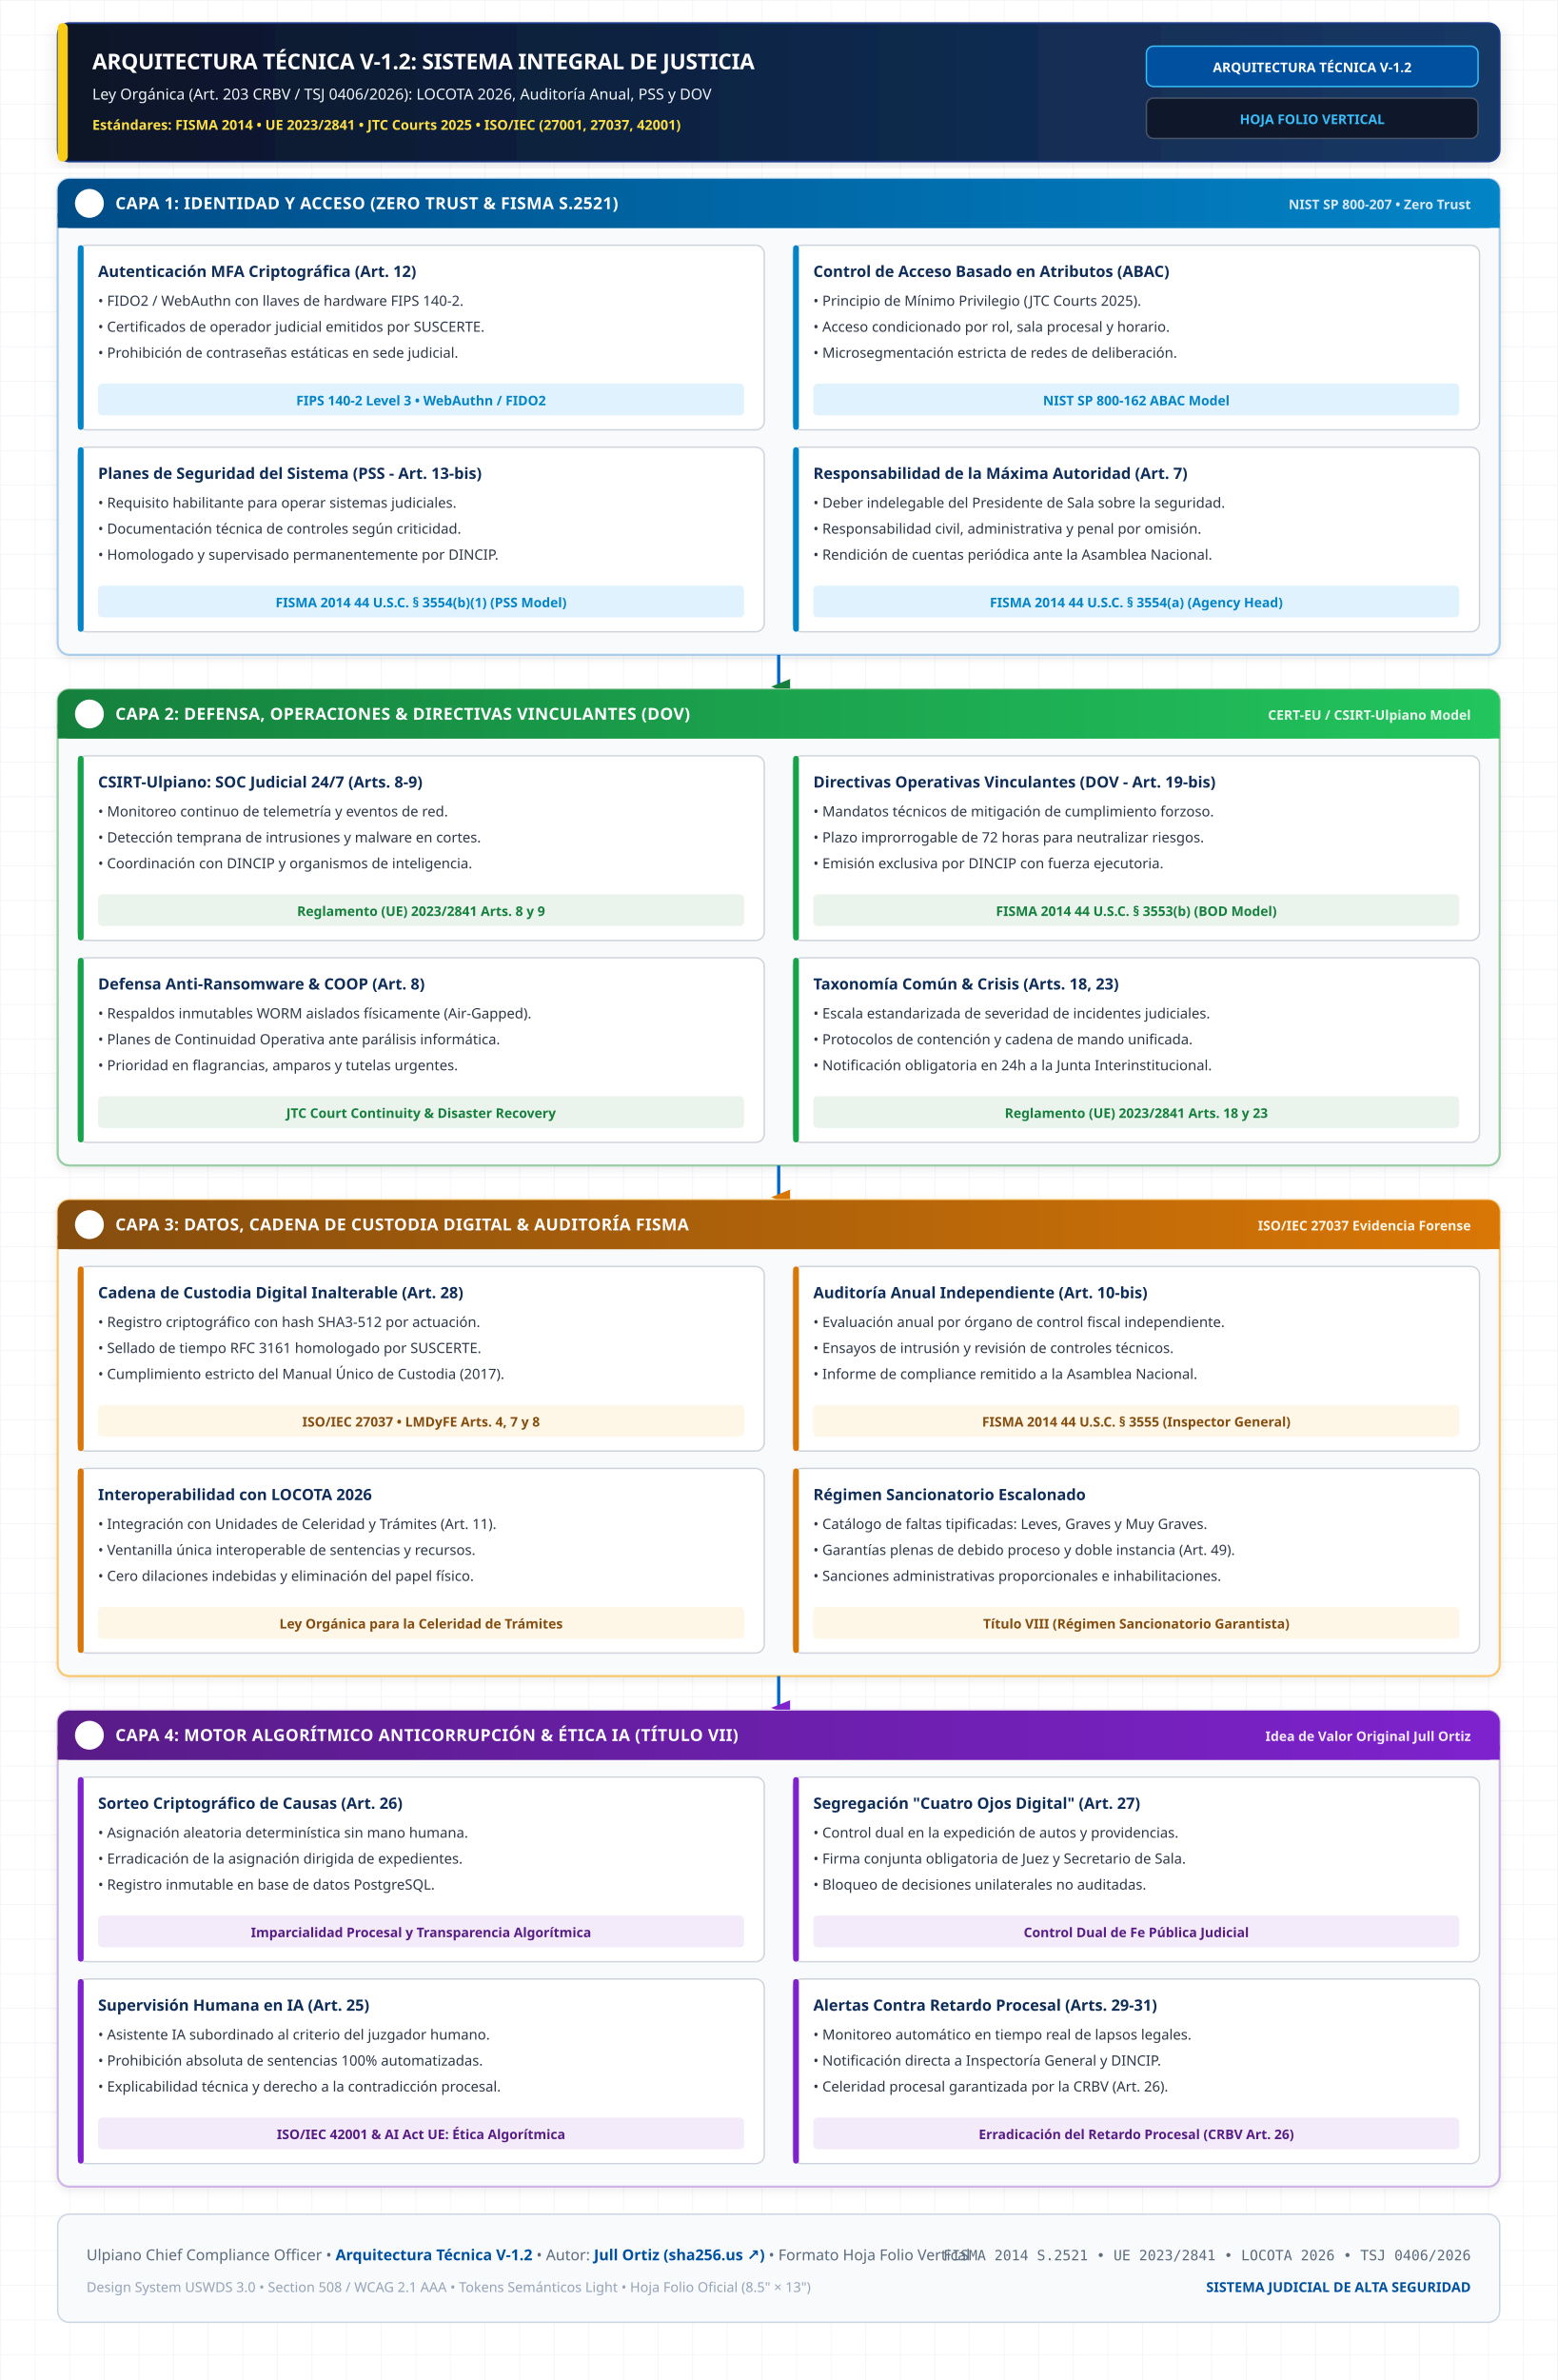
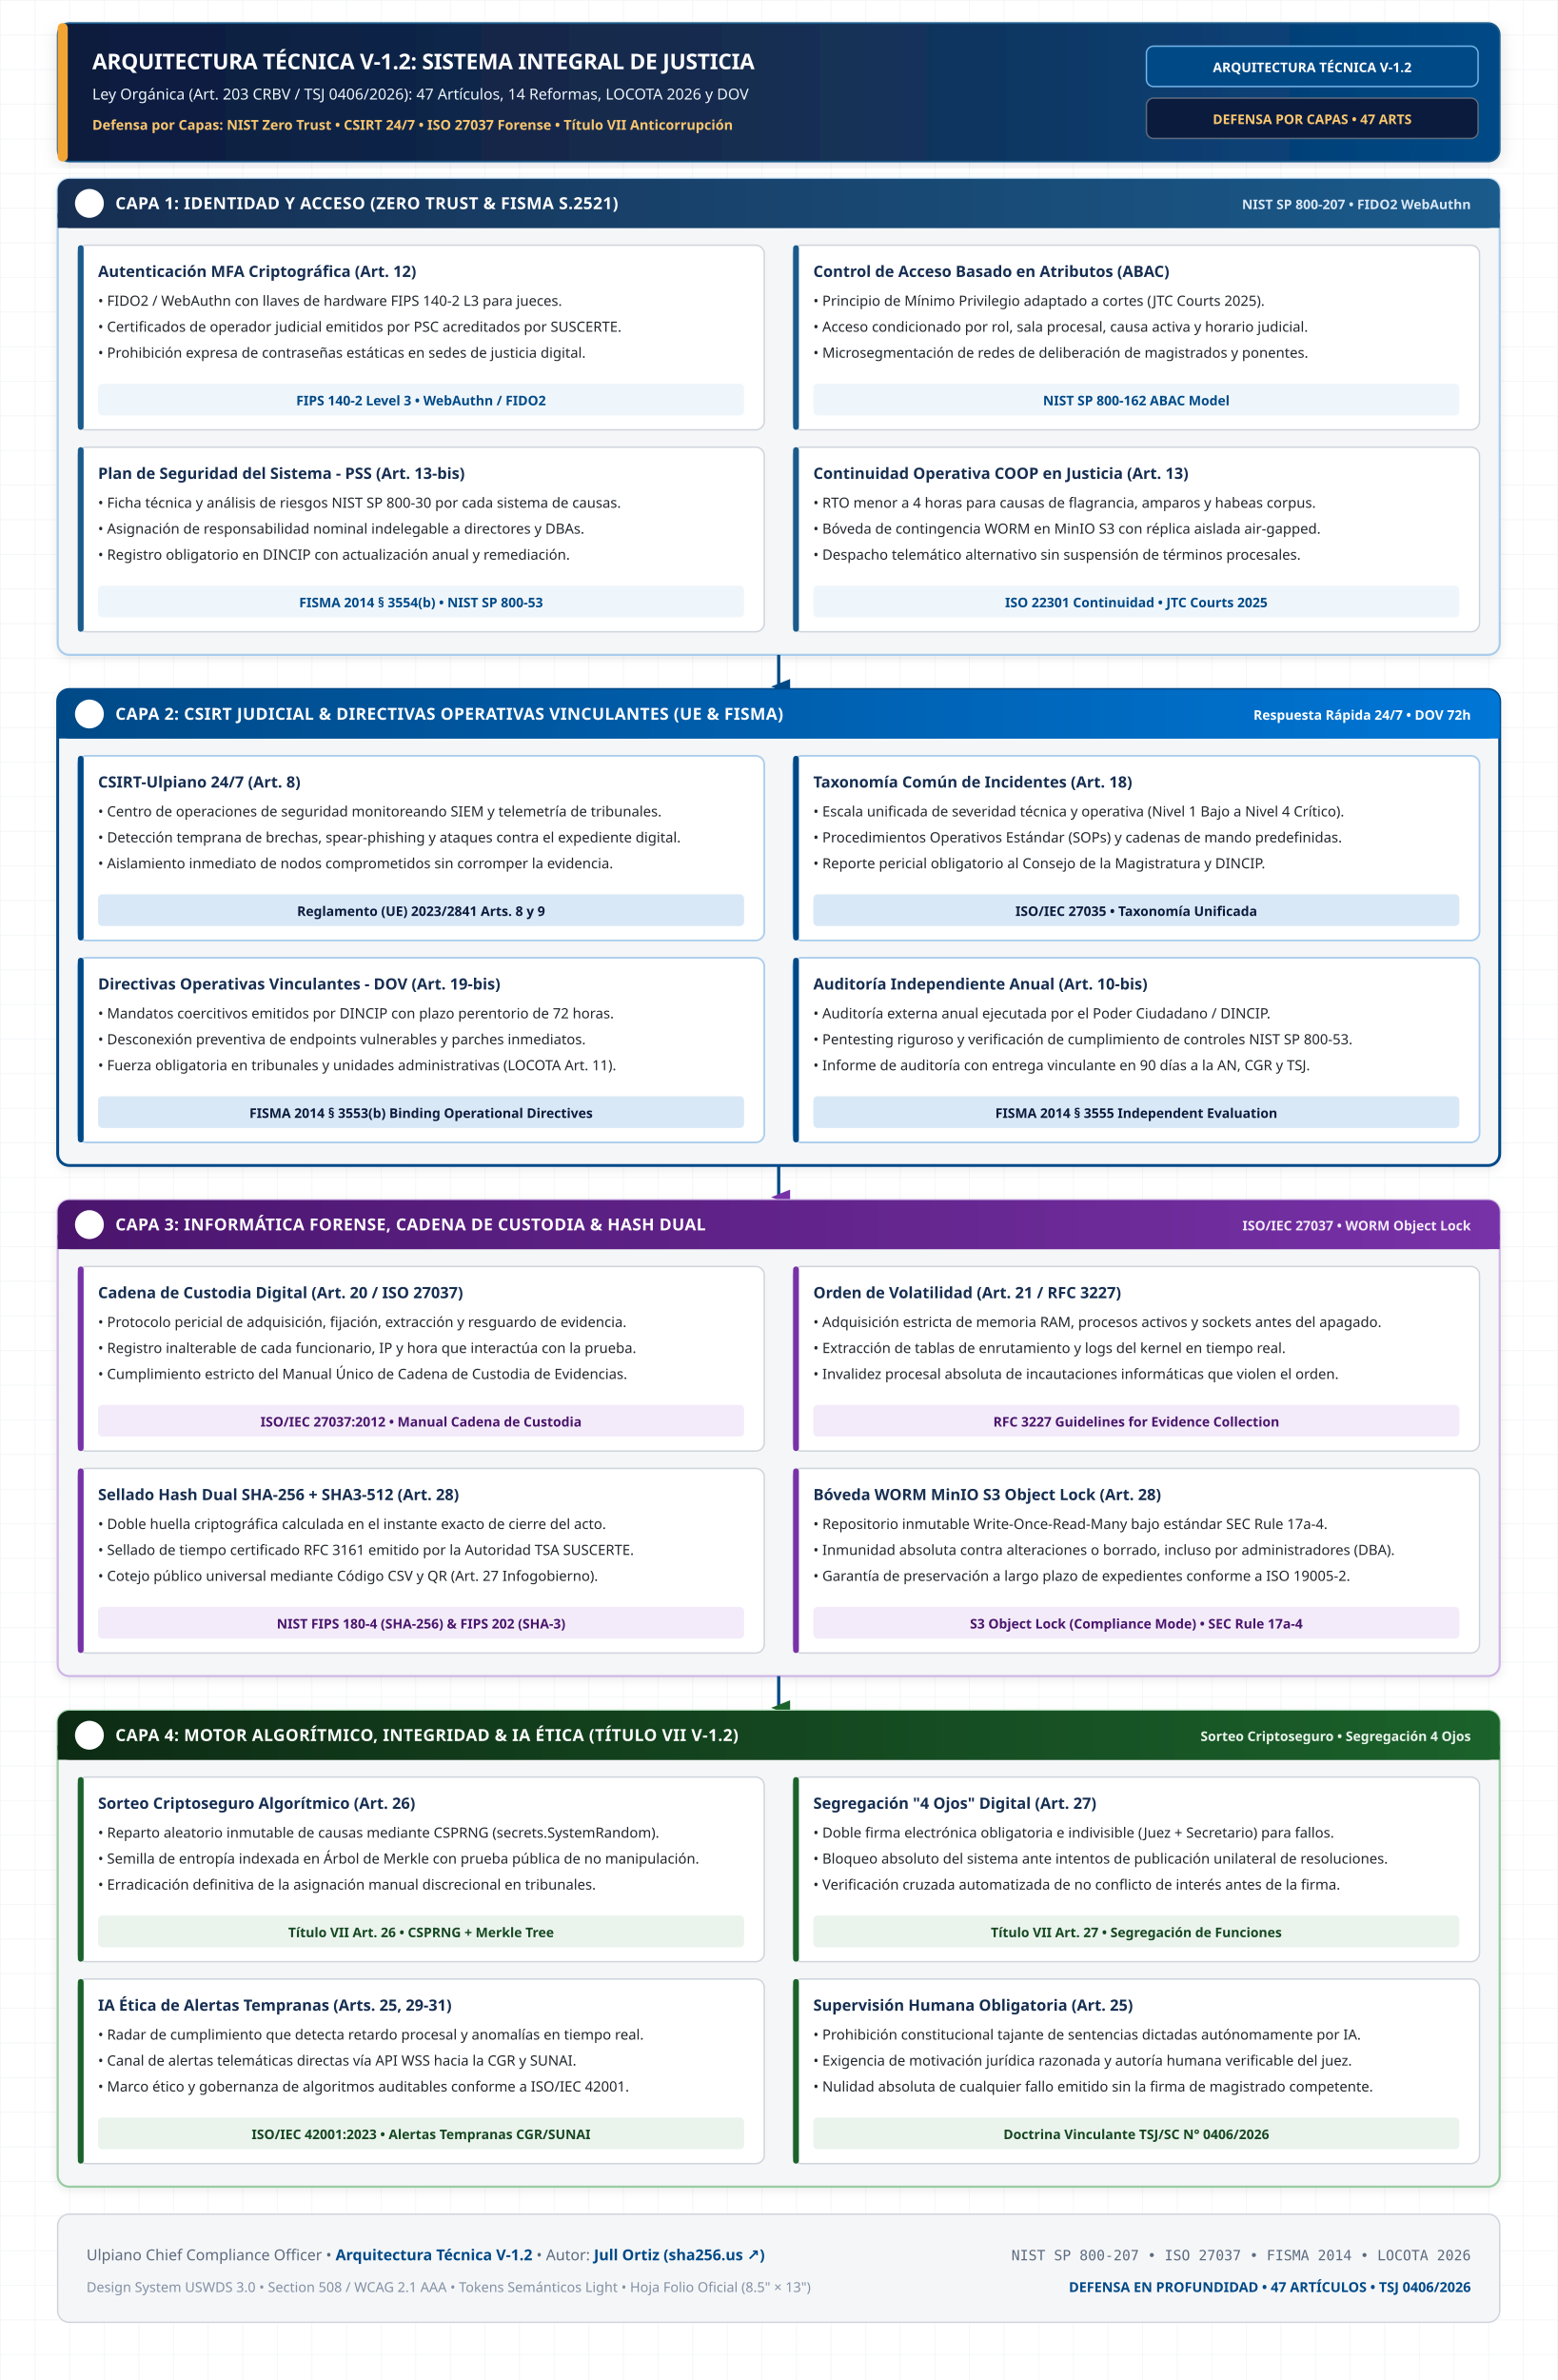
<svg xmlns="http://www.w3.org/2000/svg" viewBox="0 0 1080 1650" width="100%" height="100%" style="max-width: 100%; height: auto; display: block; margin: 0 auto;">
  <defs>
    <style>
      .font-sans { font-family: 'Public Sans', -apple-system, BlinkMacSystemFont, 'Segoe UI', Roboto, Arial, sans-serif; }
      .font-mono { font-family: 'Roboto Mono', 'SFMono-Regular', Consolas, Monaco, monospace; }

      .text-title { font-family: 'Public Sans', sans-serif; font-weight: 800; font-size: 15px; fill: #ffffff; letter-spacing: -0.01em; }
-       .text-subtitle { font-family: 'Public Sans', sans-serif; font-weight: 500; font-size: 10.5px; fill: #f1f5f9; }
-       .text-subcite { font-family: 'Public Sans', sans-serif; font-weight: 600; font-size: 9.5px; fill: #fde047; }
+       .text-subtitle { font-family: 'Public Sans', sans-serif; font-weight: 500; font-size: 10.5px; fill: #eff6fb; }
+       .text-subcite { font-family: 'Public Sans', sans-serif; font-weight: 600; font-size: 9.5px; fill: #fac76f; }
      .text-header-box { font-family: 'Public Sans', sans-serif; font-weight: 700; font-size: 11.5px; fill: #ffffff; letter-spacing: 0.02em; }
      .text-tag { font-family: 'Public Sans', sans-serif; font-weight: 700; font-size: 9.2px; }
-       
-       .text-item-title { font-family: 'Public Sans', sans-serif; font-weight: 700; font-size: 10.8px; fill: #0f2d59; }
-       .text-item-desc { font-family: 'Public Sans', sans-serif; font-weight: 400; font-size: 9.8px; fill: #2d3748; line-height: 1.35; }
-       .text-item-sub { font-family: 'Public Sans', sans-serif; font-weight: 400; font-size: 9.2px; fill: #5c6b7e; }
+ 
+       .text-item-title { font-family: 'Public Sans', sans-serif; font-weight: 700; font-size: 10.8px; fill: #162e51; }
+       .text-item-desc { font-family: 'Public Sans', sans-serif; font-weight: 400; font-size: 9.8px; fill: #21272d; line-height: 1.35; }

      .text-flow-num { font-family: 'Public Sans', sans-serif; font-weight: 800; font-size: 10.5px; fill: #ffffff; }

-       .flow-arrow-down { stroke: #0066cc; stroke-width: 2.2; fill: none; }
-       .flow-arrow-green { stroke: #15803d; stroke-width: 2.2; fill: none; }
-       .flow-arrow-gold { stroke: #d97706; stroke-width: 2.2; fill: none; }
-       .flow-arrow-purple { stroke: #7e22ce; stroke-width: 2.2; fill: none; }
+       .flow-arrow-down { stroke: #004987; stroke-width: 2.2; fill: none; }
+       .flow-arrow-green { stroke: #1b622b; stroke-width: 2.2; fill: none; }
+       .flow-arrow-gold { stroke: #c05600; stroke-width: 2.2; fill: none; }
    </style>
-     <filter id="shadow-1" x="-4%" y="-4%" width="108%" height="108%">
-       <feDropShadow dx="0" dy="2" stdDeviation="3" flood-color="#000000" flood-opacity="0.08" />
+     <filter id="tech-shadow-1" x="-4%" y="-4%" width="108%" height="108%">
+       <feDropShadow dx="0" dy="2" stdDeviation="3" flood-color="#13171b" flood-opacity="0.08" />
    </filter>
-     <filter id="shadow-2" x="-5%" y="-5%" width="110%" height="110%">
-       <feDropShadow dx="0" dy="3" stdDeviation="6" flood-color="#000000" flood-opacity="0.12" />
+     <filter id="tech-shadow-2" x="-5%" y="-5%" width="110%" height="110%">
+       <feDropShadow dx="0" dy="3" stdDeviation="6" flood-color="#0b1b3d" flood-opacity="0.12" />
    </filter>
-     <linearGradient id="headerGrad" x1="0%" y1="0%" x2="100%" y2="0%">
-       <stop offset="0%" stop-color="#071426" />
-       <stop offset="50%" stop-color="#0f2647" />
-       <stop offset="100%" stop-color="#163866" />
-     </linearGradient>
-     <linearGradient id="capa1Grad" x1="0%" y1="0%" x2="100%" y2="0%">
-       <stop offset="0%" stop-color="#004c87" />
-       <stop offset="100%" stop-color="#0284c7" />
-     </linearGradient>
-     <linearGradient id="capa2Grad" x1="0%" y1="0%" x2="100%" y2="0%">
-       <stop offset="0%" stop-color="#15803d" />
-       <stop offset="100%" stop-color="#22c55e" />
-     </linearGradient>
-     <linearGradient id="capa3Grad" x1="0%" y1="0%" x2="100%" y2="0%">
-       <stop offset="0%" stop-color="#854d0e" />
-       <stop offset="100%" stop-color="#d97706" />
-     </linearGradient>
-     <linearGradient id="capa4Grad" x1="0%" y1="0%" x2="100%" y2="0%">
-       <stop offset="0%" stop-color="#581c87" />
-       <stop offset="100%" stop-color="#7e22ce" />
-     </linearGradient>
-     <marker id="arrow-down-blue" viewBox="0 0 10 10" refX="5" refY="6" markerWidth="6" markerHeight="6" orient="auto">
-       <path d="M 1 0 L 5 10 L 9 0 z" fill="#0066cc" />
+     <linearGradient id="techHeaderGrad" x1="0%" y1="0%" x2="100%" y2="0%">
+       <stop offset="0%" stop-color="#0b1b3d" />
+       <stop offset="50%" stop-color="#162e51" />
+       <stop offset="100%" stop-color="#004987" />
+     </linearGradient>
+     <linearGradient id="techCapa1Grad" x1="0%" y1="0%" x2="100%" y2="0%">
+       <stop offset="0%" stop-color="#162e51" />
+       <stop offset="100%" stop-color="#1a5b8c" />
+     </linearGradient>
+     <linearGradient id="techCapa2Grad" x1="0%" y1="0%" x2="100%" y2="0%">
+       <stop offset="0%" stop-color="#004987" />
+       <stop offset="100%" stop-color="#0076d6" />
+     </linearGradient>
+     <linearGradient id="techCapa3Grad" x1="0%" y1="0%" x2="100%" y2="0%">
+       <stop offset="0%" stop-color="#4a156d" />
+       <stop offset="100%" stop-color="#7832a8" />
+     </linearGradient>
+     <linearGradient id="techCapa4Grad" x1="0%" y1="0%" x2="100%" y2="0%">
+       <stop offset="0%" stop-color="#0d2b14" />
+       <stop offset="100%" stop-color="#1b622b" />
+     </linearGradient>
+     <marker id="tech-arrow-down-blue" viewBox="0 0 10 10" refX="5" refY="6" markerWidth="6" markerHeight="6" orient="auto">
+       <path d="M 1 0 L 5 10 L 9 0 z" fill="#004987" />
    </marker>
-     <marker id="arrow-down-green" viewBox="0 0 10 10" refX="5" refY="6" markerWidth="6" markerHeight="6" orient="auto">
-       <path d="M 1 0 L 5 10 L 9 0 z" fill="#15803d" />
+     <marker id="tech-arrow-down-violet" viewBox="0 0 10 10" refX="5" refY="6" markerWidth="6" markerHeight="6" orient="auto">
+       <path d="M 1 0 L 5 10 L 9 0 z" fill="#7832a8" />
    </marker>
-     <marker id="arrow-down-gold" viewBox="0 0 10 10" refX="5" refY="6" markerWidth="6" markerHeight="6" orient="auto">
-       <path d="M 1 0 L 5 10 L 9 0 z" fill="#d97706" />
+     <marker id="tech-arrow-down-green" viewBox="0 0 10 10" refX="5" refY="6" markerWidth="6" markerHeight="6" orient="auto">
+       <path d="M 1 0 L 5 10 L 9 0 z" fill="#1b622b" />
    </marker>
-     <marker id="arrow-down-purple" viewBox="0 0 10 10" refX="5" refY="6" markerWidth="6" markerHeight="6" orient="auto">
-       <path d="M 1 0 L 5 10 L 9 0 z" fill="#7e22ce" />
-     </marker>
-     <pattern id="uswds-grid" width="24" height="24" patternUnits="userSpaceOnUse">
-       <path d="M 24 0 L 0 0 0 24" fill="none" stroke="#e2e8f0" stroke-width="0.75" />
+     <pattern id="tech-grid" width="24" height="24" patternUnits="userSpaceOnUse">
+       <path d="M 24 0 L 0 0 0 24" fill="none" stroke="#e7e9ed" stroke-width="0.75" />
    </pattern>
  </defs>
  <rect width="1080" height="1650" fill="#ffffff" />
-   <rect width="1080" height="1650" fill="url(#uswds-grid)" opacity="0.65" />
+   <rect width="1080" height="1650" fill="url(#tech-grid)" opacity="0.65" />
  <g transform="translate(40, 16)">
-     <rect x="0" y="0" width="1000" height="96" rx="8" fill="url(#headerGrad)" stroke="#1e3a8a" stroke-width="1.2" filter="url(#shadow-2)" />
-     <rect x="0" y="0" width="7" height="96" rx="3.5" fill="#facc15" />
+     <rect x="0" y="0" width="1000" height="96" rx="8" fill="url(#techHeaderGrad)" stroke="#1a5b8c" stroke-width="1.2" filter="url(#tech-shadow-2)" />
+     <rect x="0" y="0" width="7" height="96" rx="3.5" fill="#f3a534" />
    <g transform="translate(24, 0)">
      <text x="0" y="32" class="text-title">ARQUITECTURA TÉCNICA V-1.2: SISTEMA INTEGRAL DE JUSTICIA</text>
      <text x="0" y="53" class="text-subtitle">
-         Ley Orgánica (Art. 203 CRBV / TSJ 0406/2026): LOCOTA 2026, Auditoría Anual, PSS y DOV
+         Ley Orgánica (Art. 203 CRBV / TSJ 0406/2026): 47 Artículos, 14 Reformas, LOCOTA 2026 y DOV
      </text>
      <text x="0" y="74" class="text-subcite">
-         Estándares: FISMA 2014 • UE 2023/2841 • JTC Courts 2025 • ISO/IEC (27001, 27037, 42001)
+         Defensa por Capas: NIST Zero Trust • CSIRT 24/7 • ISO 27037 Forense • Título VII Anticorrupción
      </text>
    </g>
    <g transform="translate(755, 16)">
-       <rect x="0" y="0" width="230" height="28" rx="5" fill="#0050a0" stroke="#38bdf8" stroke-width="1" />
+       <rect x="0" y="0" width="230" height="28" rx="5" fill="#004987" stroke="#73b3e7" stroke-width="1" />
      <text x="115" y="18" class="text-tag" fill="#ffffff" text-anchor="middle">ARQUITECTURA TÉCNICA V-1.2</text>
-       <rect x="0" y="36" width="230" height="28" rx="5" fill="#0f172a" stroke="#475569" stroke-width="1" />
-       <text x="115" y="54" class="text-tag" fill="#38bdf8" text-anchor="middle">HOJA FOLIO VERTICAL</text>
+       <rect x="0" y="36" width="230" height="28" rx="5" fill="#0b1b3d" stroke="#5c6b7e" stroke-width="1" />
+       <text x="115" y="54" class="text-tag" fill="#fac76f" text-anchor="middle">DEFENSA POR CAPAS • 47 ARTS</text>
    </g>
  </g>
  <g transform="translate(40, 124)">
-     <rect x="0" y="0" width="1000" height="330" rx="8" fill="#f8fafc" stroke="#aacdec" stroke-width="1.5" filter="url(#shadow-1)" />
-     <rect x="0" y="0" width="1000" height="34" rx="8" fill="url(#capa1Grad)" />
-     <rect y="24" width="1000" height="10" fill="url(#capa1Grad)" />
+     <rect x="0" y="0" width="1000" height="330" rx="8" fill="#f5f6f8" stroke="#aacdec" stroke-width="1.5" filter="url(#tech-shadow-1)" />
+     <rect x="0" y="0" width="1000" height="34" rx="8" fill="url(#techCapa1Grad)" />
+     <rect y="24" width="1000" height="10" fill="url(#techCapa1Grad)" />
    <circle cx="22" cy="17" r="10" fill="#ffffff" />
-     <text x="22" y="21" class="text-flow-num" fill="#004c87" text-anchor="middle">1</text>
+     <text x="22" y="21" class="text-flow-num" fill="#162e51" text-anchor="middle">1</text>
    <text x="40" y="21" class="text-header-box">CAPA 1: IDENTIDAD Y ACCESO (ZERO TRUST &amp; FISMA S.2521)</text>
-     <text x="980" y="21" class="text-tag" fill="#d9e8f6" text-anchor="end">NIST SP 800-207 • Zero Trust</text>
+     <text x="980" y="21" class="text-tag" fill="#d9e8f6" text-anchor="end">NIST SP 800-207 • FIDO2 WebAuthn</text>
    <g transform="translate(14, 46)">
      <g transform="translate(0, 0)">
        <rect x="0" y="0" width="476" height="128" rx="6" fill="#ffffff" stroke="#cfd4dc" stroke-width="1" />
-         <rect x="0" y="0" width="4" height="128" rx="2" fill="#0284c7" />
-         <text x="14" y="22" class="text-item-title">Autenticación MFA Criptográfica (Art. 12)</text>
-         <text x="14" y="42" class="text-item-desc">• FIDO2 / WebAuthn con llaves de hardware FIPS 140-2.</text>
-         <text x="14" y="60" class="text-item-desc">• Certificados de operador judicial emitidos por SUSCERTE.</text>
-         <text x="14" y="78" class="text-item-desc">• Prohibición de contraseñas estáticas en sede judicial.</text>
-         <rect x="14" y="96" width="448" height="22" rx="3" fill="#e0f2fe" />
-         <text x="238" y="111" class="text-tag" fill="#0284c7" text-anchor="middle">FIPS 140-2 Level 3 • WebAuthn / FIDO2</text>
+         <rect x="0" y="0" width="4" height="128" rx="2" fill="#1a5b8c" />
+         <text x="14" y="22" class="text-item-title" fill="#162e51">Autenticación MFA Criptográfica (Art. 12)</text>
+         <text x="14" y="42" class="text-item-desc">• FIDO2 / WebAuthn con llaves de hardware FIPS 140-2 L3 para jueces.</text>
+         <text x="14" y="60" class="text-item-desc">• Certificados de operador judicial emitidos por PSC acreditados por SUSCERTE.</text>
+         <text x="14" y="78" class="text-item-desc">• Prohibición expresa de contraseñas estáticas en sedes de justicia digital.</text>
+         <rect x="14" y="96" width="448" height="22" rx="3" fill="#eff6fb" />
+         <text x="238" y="111" class="text-tag" fill="#004987" text-anchor="middle">FIPS 140-2 Level 3 • WebAuthn / FIDO2</text>
      </g>
      <g transform="translate(496, 0)">
        <rect x="0" y="0" width="476" height="128" rx="6" fill="#ffffff" stroke="#cfd4dc" stroke-width="1" />
-         <rect x="0" y="0" width="4" height="128" rx="2" fill="#0284c7" />
-         <text x="14" y="22" class="text-item-title">Control de Acceso Basado en Atributos (ABAC)</text>
-         <text x="14" y="42" class="text-item-desc">• Principio de Mínimo Privilegio (JTC Courts 2025).</text>
-         <text x="14" y="60" class="text-item-desc">• Acceso condicionado por rol, sala procesal y horario.</text>
-         <text x="14" y="78" class="text-item-desc">• Microsegmentación estricta de redes de deliberación.</text>
-         <rect x="14" y="96" width="448" height="22" rx="3" fill="#e0f2fe" />
-         <text x="238" y="111" class="text-tag" fill="#0284c7" text-anchor="middle">NIST SP 800-162 ABAC Model</text>
+         <rect x="0" y="0" width="4" height="128" rx="2" fill="#1a5b8c" />
+         <text x="14" y="22" class="text-item-title" fill="#162e51">Control de Acceso Basado en Atributos (ABAC)</text>
+         <text x="14" y="42" class="text-item-desc">• Principio de Mínimo Privilegio adaptado a cortes (JTC Courts 2025).</text>
+         <text x="14" y="60" class="text-item-desc">• Acceso condicionado por rol, sala procesal, causa activa y horario judicial.</text>
+         <text x="14" y="78" class="text-item-desc">• Microsegmentación de redes de deliberación de magistrados y ponentes.</text>
+         <rect x="14" y="96" width="448" height="22" rx="3" fill="#eff6fb" />
+         <text x="238" y="111" class="text-tag" fill="#004987" text-anchor="middle">NIST SP 800-162 ABAC Model</text>
      </g>
      <g transform="translate(0, 140)">
        <rect x="0" y="0" width="476" height="128" rx="6" fill="#ffffff" stroke="#cfd4dc" stroke-width="1" />
-         <rect x="0" y="0" width="4" height="128" rx="2" fill="#0284c7" />
-         <text x="14" y="22" class="text-item-title">Planes de Seguridad del Sistema (PSS - Art. 13-bis)</text>
-         <text x="14" y="42" class="text-item-desc">• Requisito habilitante para operar sistemas judiciales.</text>
-         <text x="14" y="60" class="text-item-desc">• Documentación técnica de controles según criticidad.</text>
-         <text x="14" y="78" class="text-item-desc">• Homologado y supervisado permanentemente por DINCIP.</text>
-         <rect x="14" y="96" width="448" height="22" rx="3" fill="#e0f2fe" />
-         <text x="238" y="111" class="text-tag" fill="#0284c7" text-anchor="middle">FISMA 2014 44 U.S.C. § 3554(b)(1) (PSS Model)</text>
+         <rect x="0" y="0" width="4" height="128" rx="2" fill="#1a5b8c" />
+         <text x="14" y="22" class="text-item-title" fill="#162e51">Plan de Seguridad del Sistema - PSS (Art. 13-bis)</text>
+         <text x="14" y="42" class="text-item-desc">• Ficha técnica y análisis de riesgos NIST SP 800-30 por cada sistema de causas.</text>
+         <text x="14" y="60" class="text-item-desc">• Asignación de responsabilidad nominal indelegable a directores y DBAs.</text>
+         <text x="14" y="78" class="text-item-desc">• Registro obligatorio en DINCIP con actualización anual y remediación.</text>
+         <rect x="14" y="96" width="448" height="22" rx="3" fill="#eff6fb" />
+         <text x="238" y="111" class="text-tag" fill="#004987" text-anchor="middle">FISMA 2014 § 3554(b) • NIST SP 800-53</text>
      </g>
      <g transform="translate(496, 140)">
        <rect x="0" y="0" width="476" height="128" rx="6" fill="#ffffff" stroke="#cfd4dc" stroke-width="1" />
-         <rect x="0" y="0" width="4" height="128" rx="2" fill="#0284c7" />
-         <text x="14" y="22" class="text-item-title">Responsabilidad de la Máxima Autoridad (Art. 7)</text>
-         <text x="14" y="42" class="text-item-desc">• Deber indelegable del Presidente de Sala sobre la seguridad.</text>
-         <text x="14" y="60" class="text-item-desc">• Responsabilidad civil, administrativa y penal por omisión.</text>
-         <text x="14" y="78" class="text-item-desc">• Rendición de cuentas periódica ante la Asamblea Nacional.</text>
-         <rect x="14" y="96" width="448" height="22" rx="3" fill="#e0f2fe" />
-         <text x="238" y="111" class="text-tag" fill="#0284c7" text-anchor="middle">FISMA 2014 44 U.S.C. § 3554(a) (Agency Head)</text>
-       </g>
-     </g>
-   </g>
-   <path d="M 540 454 L 540 476" class="flow-arrow-down" marker-end="url(#arrow-down-green)" />
+         <rect x="0" y="0" width="4" height="128" rx="2" fill="#1a5b8c" />
+         <text x="14" y="22" class="text-item-title" fill="#162e51">Continuidad Operativa COOP en Justicia (Art. 13)</text>
+         <text x="14" y="42" class="text-item-desc">• RTO menor a 4 horas para causas de flagrancia, amparos y habeas corpus.</text>
+         <text x="14" y="60" class="text-item-desc">• Bóveda de contingencia WORM en MinIO S3 con réplica aislada air-gapped.</text>
+         <text x="14" y="78" class="text-item-desc">• Despacho telemático alternativo sin suspensión de términos procesales.</text>
+         <rect x="14" y="96" width="448" height="22" rx="3" fill="#eff6fb" />
+         <text x="238" y="111" class="text-tag" fill="#004987" text-anchor="middle">ISO 22301 Continuidad • JTC Courts 2025</text>
+       </g>
+     </g>
+   </g>
+   <path d="M 540 454 L 540 476" class="flow-arrow-down" marker-end="url(#tech-arrow-down-blue)" />
  <g transform="translate(40, 478)">
-     <rect x="0" y="0" width="1000" height="330" rx="8" fill="#f8fafc" stroke="#98cca3" stroke-width="1.5" filter="url(#shadow-1)" />
-     <rect x="0" y="0" width="1000" height="34" rx="8" fill="url(#capa2Grad)" />
-     <rect y="24" width="1000" height="10" fill="url(#capa2Grad)" />
+     <rect x="0" y="0" width="1000" height="330" rx="8" fill="#f5f6f8" stroke="#004987" stroke-width="2" filter="url(#tech-shadow-1)" />
+     <rect x="0" y="0" width="1000" height="34" rx="8" fill="url(#techCapa2Grad)" />
+     <rect y="24" width="1000" height="10" fill="url(#techCapa2Grad)" />
    <circle cx="22" cy="17" r="10" fill="#ffffff" />
-     <text x="22" y="21" class="text-flow-num" fill="#15803d" text-anchor="middle">2</text>
-     <text x="40" y="21" class="text-header-box">CAPA 2: DEFENSA, OPERACIONES &amp; DIRECTIVAS VINCULANTES (DOV)</text>
-     <text x="980" y="21" class="text-tag" fill="#eaf4ec" text-anchor="end">CERT-EU / CSIRT-Ulpiano Model</text>
+     <text x="22" y="21" class="text-flow-num" fill="#162e51" text-anchor="middle">2</text>
+     <text x="40" y="21" class="text-header-box">CAPA 2: CSIRT JUDICIAL &amp; DIRECTIVAS OPERATIVAS VINCULANTES (UE &amp; FISMA)</text>
+     <text x="980" y="21" class="text-tag" fill="#ffffff" text-anchor="end">Respuesta Rápida 24/7 • DOV 72h</text>
    <g transform="translate(14, 46)">
      <g transform="translate(0, 0)">
-         <rect x="0" y="0" width="476" height="128" rx="6" fill="#ffffff" stroke="#cfd4dc" stroke-width="1" />
-         <rect x="0" y="0" width="4" height="128" rx="2" fill="#16a34a" />
-         <text x="14" y="22" class="text-item-title">CSIRT-Ulpiano: SOC Judicial 24/7 (Arts. 8-9)</text>
-         <text x="14" y="42" class="text-item-desc">• Monitoreo continuo de telemetría y eventos de red.</text>
-         <text x="14" y="60" class="text-item-desc">• Detección temprana de intrusiones y malware en cortes.</text>
-         <text x="14" y="78" class="text-item-desc">• Coordinación con DINCIP y organismos de inteligencia.</text>
-         <rect x="14" y="96" width="448" height="22" rx="3" fill="#eaf4ec" />
-         <text x="238" y="111" class="text-tag" fill="#15803d" text-anchor="middle">Reglamento (UE) 2023/2841 Arts. 8 y 9</text>
+         <rect x="0" y="0" width="476" height="128" rx="6" fill="#ffffff" stroke="#aacdec" stroke-width="1.2" />
+         <rect x="0" y="0" width="4" height="128" rx="2" fill="#004987" />
+         <text x="14" y="22" class="text-item-title" fill="#0b1b3d">CSIRT-Ulpiano 24/7 (Art. 8)</text>
+         <text x="14" y="42" class="text-item-desc">• Centro de operaciones de seguridad monitoreando SIEM y telemetría de tribunales.</text>
+         <text x="14" y="60" class="text-item-desc">• Detección temprana de brechas, spear-phishing y ataques contra el expediente digital.</text>
+         <text x="14" y="78" class="text-item-desc">• Aislamiento inmediato de nodos comprometidos sin corromper la evidencia.</text>
+         <rect x="14" y="96" width="448" height="22" rx="3" fill="#d9e8f6" />
+         <text x="238" y="111" class="text-tag" fill="#0b1b3d" text-anchor="middle">Reglamento (UE) 2023/2841 Arts. 8 y 9</text>
      </g>
      <g transform="translate(496, 0)">
-         <rect x="0" y="0" width="476" height="128" rx="6" fill="#ffffff" stroke="#cfd4dc" stroke-width="1" />
-         <rect x="0" y="0" width="4" height="128" rx="2" fill="#16a34a" />
-         <text x="14" y="22" class="text-item-title">Directivas Operativas Vinculantes (DOV - Art. 19-bis)</text>
-         <text x="14" y="42" class="text-item-desc">• Mandatos técnicos de mitigación de cumplimiento forzoso.</text>
-         <text x="14" y="60" class="text-item-desc">• Plazo improrrogable de 72 horas para neutralizar riesgos.</text>
-         <text x="14" y="78" class="text-item-desc">• Emisión exclusiva por DINCIP con fuerza ejecutoria.</text>
-         <rect x="14" y="96" width="448" height="22" rx="3" fill="#eaf4ec" />
-         <text x="238" y="111" class="text-tag" fill="#15803d" text-anchor="middle">FISMA 2014 44 U.S.C. § 3553(b) (BOD Model)</text>
+         <rect x="0" y="0" width="476" height="128" rx="6" fill="#ffffff" stroke="#aacdec" stroke-width="1.2" />
+         <rect x="0" y="0" width="4" height="128" rx="2" fill="#004987" />
+         <text x="14" y="22" class="text-item-title" fill="#0b1b3d">Taxonomía Común de Incidentes (Art. 18)</text>
+         <text x="14" y="42" class="text-item-desc">• Escala unificada de severidad técnica y operativa (Nivel 1 Bajo a Nivel 4 Crítico).</text>
+         <text x="14" y="60" class="text-item-desc">• Procedimientos Operativos Estándar (SOPs) y cadenas de mando predefinidas.</text>
+         <text x="14" y="78" class="text-item-desc">• Reporte pericial obligatorio al Consejo de la Magistratura y DINCIP.</text>
+         <rect x="14" y="96" width="448" height="22" rx="3" fill="#d9e8f6" />
+         <text x="238" y="111" class="text-tag" fill="#0b1b3d" text-anchor="middle">ISO/IEC 27035 • Taxonomía Unificada</text>
      </g>
      <g transform="translate(0, 140)">
-         <rect x="0" y="0" width="476" height="128" rx="6" fill="#ffffff" stroke="#cfd4dc" stroke-width="1" />
-         <rect x="0" y="0" width="4" height="128" rx="2" fill="#16a34a" />
-         <text x="14" y="22" class="text-item-title">Defensa Anti-Ransomware &amp; COOP (Art. 8)</text>
-         <text x="14" y="42" class="text-item-desc">• Respaldos inmutables WORM aislados físicamente (Air-Gapped).</text>
-         <text x="14" y="60" class="text-item-desc">• Planes de Continuidad Operativa ante parálisis informática.</text>
-         <text x="14" y="78" class="text-item-desc">• Prioridad en flagrancias, amparos y tutelas urgentes.</text>
-         <rect x="14" y="96" width="448" height="22" rx="3" fill="#eaf4ec" />
-         <text x="238" y="111" class="text-tag" fill="#15803d" text-anchor="middle">JTC Court Continuity &amp; Disaster Recovery</text>
+         <rect x="0" y="0" width="476" height="128" rx="6" fill="#ffffff" stroke="#aacdec" stroke-width="1.2" />
+         <rect x="0" y="0" width="4" height="128" rx="2" fill="#004987" />
+         <text x="14" y="22" class="text-item-title" fill="#0b1b3d">Directivas Operativas Vinculantes - DOV (Art. 19-bis)</text>
+         <text x="14" y="42" class="text-item-desc">• Mandatos coercitivos emitidos por DINCIP con plazo perentorio de 72 horas.</text>
+         <text x="14" y="60" class="text-item-desc">• Desconexión preventiva de endpoints vulnerables y parches inmediatos.</text>
+         <text x="14" y="78" class="text-item-desc">• Fuerza obligatoria en tribunales y unidades administrativas (LOCOTA Art. 11).</text>
+         <rect x="14" y="96" width="448" height="22" rx="3" fill="#d9e8f6" />
+         <text x="238" y="111" class="text-tag" fill="#0b1b3d" text-anchor="middle">FISMA 2014 § 3553(b) Binding Operational Directives</text>
      </g>
      <g transform="translate(496, 140)">
-         <rect x="0" y="0" width="476" height="128" rx="6" fill="#ffffff" stroke="#cfd4dc" stroke-width="1" />
-         <rect x="0" y="0" width="4" height="128" rx="2" fill="#16a34a" />
-         <text x="14" y="22" class="text-item-title">Taxonomía Común &amp; Crisis (Arts. 18, 23)</text>
-         <text x="14" y="42" class="text-item-desc">• Escala estandarizada de severidad de incidentes judiciales.</text>
-         <text x="14" y="60" class="text-item-desc">• Protocolos de contención y cadena de mando unificada.</text>
-         <text x="14" y="78" class="text-item-desc">• Notificación obligatoria en 24h a la Junta Interinstitucional.</text>
-         <rect x="14" y="96" width="448" height="22" rx="3" fill="#eaf4ec" />
-         <text x="238" y="111" class="text-tag" fill="#15803d" text-anchor="middle">Reglamento (UE) 2023/2841 Arts. 18 y 23</text>
-       </g>
-     </g>
-   </g>
-   <path d="M 540 808 L 540 830" class="flow-arrow-down" stroke="#d97706" marker-end="url(#arrow-down-gold)" />
+         <rect x="0" y="0" width="476" height="128" rx="6" fill="#ffffff" stroke="#aacdec" stroke-width="1.2" />
+         <rect x="0" y="0" width="4" height="128" rx="2" fill="#004987" />
+         <text x="14" y="22" class="text-item-title" fill="#0b1b3d">Auditoría Independiente Anual (Art. 10-bis)</text>
+         <text x="14" y="42" class="text-item-desc">• Auditoría externa anual ejecutada por el Poder Ciudadano / DINCIP.</text>
+         <text x="14" y="60" class="text-item-desc">• Pentesting riguroso y verificación de cumplimiento de controles NIST SP 800-53.</text>
+         <text x="14" y="78" class="text-item-desc">• Informe de auditoría con entrega vinculante en 90 días a la AN, CGR y TSJ.</text>
+         <rect x="14" y="96" width="448" height="22" rx="3" fill="#d9e8f6" />
+         <text x="238" y="111" class="text-tag" fill="#0b1b3d" text-anchor="middle">FISMA 2014 § 3555 Independent Evaluation</text>
+       </g>
+     </g>
+   </g>
+   <path d="M 540 808 L 540 830" class="flow-arrow-down" stroke="#7832a8" marker-end="url(#tech-arrow-down-violet)" />
  <g transform="translate(40, 832)">
-     <rect x="0" y="0" width="1000" height="330" rx="8" fill="#f8fafc" stroke="#fac76f" stroke-width="1.5" filter="url(#shadow-1)" />
-     <rect x="0" y="0" width="1000" height="34" rx="8" fill="url(#capa3Grad)" />
-     <rect y="24" width="1000" height="10" fill="url(#capa3Grad)" />
+     <rect x="0" y="0" width="1000" height="330" rx="8" fill="#f5f6f8" stroke="#cfb5e6" stroke-width="1.5" filter="url(#tech-shadow-1)" />
+     <rect x="0" y="0" width="1000" height="34" rx="8" fill="url(#techCapa3Grad)" />
+     <rect y="24" width="1000" height="10" fill="url(#techCapa3Grad)" />
    <circle cx="22" cy="17" r="10" fill="#ffffff" />
-     <text x="22" y="21" class="text-flow-num" fill="#854d0e" text-anchor="middle">3</text>
-     <text x="40" y="21" class="text-header-box">CAPA 3: DATOS, CADENA DE CUSTODIA DIGITAL &amp; AUDITORÍA FISMA</text>
-     <text x="980" y="21" class="text-tag" fill="#fef6e7" text-anchor="end">ISO/IEC 27037 Evidencia Forense</text>
+     <text x="22" y="21" class="text-flow-num" fill="#4a156d" text-anchor="middle">3</text>
+     <text x="40" y="21" class="text-header-box">CAPA 3: INFORMÁTICA FORENSE, CADENA DE CUSTODIA &amp; HASH DUAL</text>
+     <text x="980" y="21" class="text-tag" fill="#f3ebf9" text-anchor="end">ISO/IEC 27037 • WORM Object Lock</text>
    <g transform="translate(14, 46)">
      <g transform="translate(0, 0)">
        <rect x="0" y="0" width="476" height="128" rx="6" fill="#ffffff" stroke="#cfd4dc" stroke-width="1" />
-         <rect x="0" y="0" width="4" height="128" rx="2" fill="#d97706" />
-         <text x="14" y="22" class="text-item-title">Cadena de Custodia Digital Inalterable (Art. 28)</text>
-         <text x="14" y="42" class="text-item-desc">• Registro criptográfico con hash SHA3-512 por actuación.</text>
-         <text x="14" y="60" class="text-item-desc">• Sellado de tiempo RFC 3161 homologado por SUSCERTE.</text>
-         <text x="14" y="78" class="text-item-desc">• Cumplimiento estricto del Manual Único de Custodia (2017).</text>
-         <rect x="14" y="96" width="448" height="22" rx="3" fill="#fef6e7" />
-         <text x="238" y="111" class="text-tag" fill="#854d0e" text-anchor="middle">ISO/IEC 27037 • LMDyFE Arts. 4, 7 y 8</text>
+         <rect x="0" y="0" width="4" height="128" rx="2" fill="#7832a8" />
+         <text x="14" y="22" class="text-item-title" fill="#4a156d">Cadena de Custodia Digital (Art. 20 / ISO 27037)</text>
+         <text x="14" y="42" class="text-item-desc">• Protocolo pericial de adquisición, fijación, extracción y resguardo de evidencia.</text>
+         <text x="14" y="60" class="text-item-desc">• Registro inalterable de cada funcionario, IP y hora que interactúa con la prueba.</text>
+         <text x="14" y="78" class="text-item-desc">• Cumplimiento estricto del Manual Único de Cadena de Custodia de Evidencias.</text>
+         <rect x="14" y="96" width="448" height="22" rx="3" fill="#f3ebf9" />
+         <text x="238" y="111" class="text-tag" fill="#4a156d" text-anchor="middle">ISO/IEC 27037:2012 • Manual Cadena de Custodia</text>
      </g>
      <g transform="translate(496, 0)">
        <rect x="0" y="0" width="476" height="128" rx="6" fill="#ffffff" stroke="#cfd4dc" stroke-width="1" />
-         <rect x="0" y="0" width="4" height="128" rx="2" fill="#d97706" />
-         <text x="14" y="22" class="text-item-title">Auditoría Anual Independiente (Art. 10-bis)</text>
-         <text x="14" y="42" class="text-item-desc">• Evaluación anual por órgano de control fiscal independiente.</text>
-         <text x="14" y="60" class="text-item-desc">• Ensayos de intrusión y revisión de controles técnicos.</text>
-         <text x="14" y="78" class="text-item-desc">• Informe de compliance remitido a la Asamblea Nacional.</text>
-         <rect x="14" y="96" width="448" height="22" rx="3" fill="#fef6e7" />
-         <text x="238" y="111" class="text-tag" fill="#854d0e" text-anchor="middle">FISMA 2014 44 U.S.C. § 3555 (Inspector General)</text>
+         <rect x="0" y="0" width="4" height="128" rx="2" fill="#7832a8" />
+         <text x="14" y="22" class="text-item-title" fill="#4a156d">Orden de Volatilidad (Art. 21 / RFC 3227)</text>
+         <text x="14" y="42" class="text-item-desc">• Adquisición estricta de memoria RAM, procesos activos y sockets antes del apagado.</text>
+         <text x="14" y="60" class="text-item-desc">• Extracción de tablas de enrutamiento y logs del kernel en tiempo real.</text>
+         <text x="14" y="78" class="text-item-desc">• Invalidez procesal absoluta de incautaciones informáticas que violen el orden.</text>
+         <rect x="14" y="96" width="448" height="22" rx="3" fill="#f3ebf9" />
+         <text x="238" y="111" class="text-tag" fill="#4a156d" text-anchor="middle">RFC 3227 Guidelines for Evidence Collection</text>
      </g>
      <g transform="translate(0, 140)">
        <rect x="0" y="0" width="476" height="128" rx="6" fill="#ffffff" stroke="#cfd4dc" stroke-width="1" />
-         <rect x="0" y="0" width="4" height="128" rx="2" fill="#d97706" />
-         <text x="14" y="22" class="text-item-title">Interoperabilidad con LOCOTA 2026</text>
-         <text x="14" y="42" class="text-item-desc">• Integración con Unidades de Celeridad y Trámites (Art. 11).</text>
-         <text x="14" y="60" class="text-item-desc">• Ventanilla única interoperable de sentencias y recursos.</text>
-         <text x="14" y="78" class="text-item-desc">• Cero dilaciones indebidas y eliminación del papel físico.</text>
-         <rect x="14" y="96" width="448" height="22" rx="3" fill="#fef6e7" />
-         <text x="238" y="111" class="text-tag" fill="#854d0e" text-anchor="middle">Ley Orgánica para la Celeridad de Trámites</text>
+         <rect x="0" y="0" width="4" height="128" rx="2" fill="#7832a8" />
+         <text x="14" y="22" class="text-item-title" fill="#4a156d">Sellado Hash Dual SHA-256 + SHA3-512 (Art. 28)</text>
+         <text x="14" y="42" class="text-item-desc">• Doble huella criptográfica calculada en el instante exacto de cierre del acto.</text>
+         <text x="14" y="60" class="text-item-desc">• Sellado de tiempo certificado RFC 3161 emitido por la Autoridad TSA SUSCERTE.</text>
+         <text x="14" y="78" class="text-item-desc">• Cotejo público universal mediante Código CSV y QR (Art. 27 Infogobierno).</text>
+         <rect x="14" y="96" width="448" height="22" rx="3" fill="#f3ebf9" />
+         <text x="238" y="111" class="text-tag" fill="#4a156d" text-anchor="middle">NIST FIPS 180-4 (SHA-256) &amp; FIPS 202 (SHA-3)</text>
      </g>
      <g transform="translate(496, 140)">
        <rect x="0" y="0" width="476" height="128" rx="6" fill="#ffffff" stroke="#cfd4dc" stroke-width="1" />
-         <rect x="0" y="0" width="4" height="128" rx="2" fill="#d97706" />
-         <text x="14" y="22" class="text-item-title">Régimen Sancionatorio Escalonado</text>
-         <text x="14" y="42" class="text-item-desc">• Catálogo de faltas tipificadas: Leves, Graves y Muy Graves.</text>
-         <text x="14" y="60" class="text-item-desc">• Garantías plenas de debido proceso y doble instancia (Art. 49).</text>
-         <text x="14" y="78" class="text-item-desc">• Sanciones administrativas proporcionales e inhabilitaciones.</text>
-         <rect x="14" y="96" width="448" height="22" rx="3" fill="#fef6e7" />
-         <text x="238" y="111" class="text-tag" fill="#854d0e" text-anchor="middle">Título VIII (Régimen Sancionatorio Garantista)</text>
-       </g>
-     </g>
-   </g>
-   <path d="M 540 1162 L 540 1184" class="flow-arrow-down" stroke="#7e22ce" marker-end="url(#arrow-down-purple)" />
+         <rect x="0" y="0" width="4" height="128" rx="2" fill="#7832a8" />
+         <text x="14" y="22" class="text-item-title" fill="#4a156d">Bóveda WORM MinIO S3 Object Lock (Art. 28)</text>
+         <text x="14" y="42" class="text-item-desc">• Repositorio inmutable Write-Once-Read-Many bajo estándar SEC Rule 17a-4.</text>
+         <text x="14" y="60" class="text-item-desc">• Inmunidad absoluta contra alteraciones o borrado, incluso por administradores (DBA).</text>
+         <text x="14" y="78" class="text-item-desc">• Garantía de preservación a largo plazo de expedientes conforme a ISO 19005-2.</text>
+         <rect x="14" y="96" width="448" height="22" rx="3" fill="#f3ebf9" />
+         <text x="238" y="111" class="text-tag" fill="#4a156d" text-anchor="middle">S3 Object Lock (Compliance Mode) • SEC Rule 17a-4</text>
+       </g>
+     </g>
+   </g>
+   <path d="M 540 1162 L 540 1184" class="flow-arrow-down" stroke="#1b622b" marker-end="url(#tech-arrow-down-green)" />
  <g transform="translate(40, 1186)">
-     <rect x="0" y="0" width="1000" height="330" rx="8" fill="#f8fafc" stroke="#cfb5e6" stroke-width="1.5" filter="url(#shadow-1)" />
-     <rect x="0" y="0" width="1000" height="34" rx="8" fill="url(#capa4Grad)" />
-     <rect y="24" width="1000" height="10" fill="url(#capa4Grad)" />
+     <rect x="0" y="0" width="1000" height="330" rx="8" fill="#f5f6f8" stroke="#98cca3" stroke-width="1.5" filter="url(#tech-shadow-1)" />
+     <rect x="0" y="0" width="1000" height="34" rx="8" fill="url(#techCapa4Grad)" />
+     <rect y="24" width="1000" height="10" fill="url(#techCapa4Grad)" />
    <circle cx="22" cy="17" r="10" fill="#ffffff" />
-     <text x="22" y="21" class="text-flow-num" fill="#581c87" text-anchor="middle">4</text>
-     <text x="40" y="21" class="text-header-box">CAPA 4: MOTOR ALGORÍTMICO ANTICORRUPCIÓN &amp; ÉTICA IA (TÍTULO VII)</text>
-     <text x="980" y="21" class="text-tag" fill="#f3ebf9" text-anchor="end">Idea de Valor Original Jull Ortiz</text>
+     <text x="22" y="21" class="text-flow-num" fill="#0d2b14" text-anchor="middle">4</text>
+     <text x="40" y="21" class="text-header-box">CAPA 4: MOTOR ALGORÍTMICO, INTEGRIDAD &amp; IA ÉTICA (TÍTULO VII V-1.2)</text>
+     <text x="980" y="21" class="text-tag" fill="#eaf4ec" text-anchor="end">Sorteo Criptoseguro • Segregación 4 Ojos</text>
    <g transform="translate(14, 46)">
      <g transform="translate(0, 0)">
        <rect x="0" y="0" width="476" height="128" rx="6" fill="#ffffff" stroke="#cfd4dc" stroke-width="1" />
-         <rect x="0" y="0" width="4" height="128" rx="2" fill="#7e22ce" />
-         <text x="14" y="22" class="text-item-title">Sorteo Criptográfico de Causas (Art. 26)</text>
-         <text x="14" y="42" class="text-item-desc">• Asignación aleatoria determinística sin mano humana.</text>
-         <text x="14" y="60" class="text-item-desc">• Erradicación de la asignación dirigida de expedientes.</text>
-         <text x="14" y="78" class="text-item-desc">• Registro inmutable en base de datos PostgreSQL.</text>
-         <rect x="14" y="96" width="448" height="22" rx="3" fill="#f3ebf9" />
-         <text x="238" y="111" class="text-tag" fill="#581c87" text-anchor="middle">Imparcialidad Procesal y Transparencia Algorítmica</text>
+         <rect x="0" y="0" width="4" height="128" rx="2" fill="#1b622b" />
+         <text x="14" y="22" class="text-item-title" fill="#0d2b14">Sorteo Criptoseguro Algorítmico (Art. 26)</text>
+         <text x="14" y="42" class="text-item-desc">• Reparto aleatorio inmutable de causas mediante CSPRNG (secrets.SystemRandom).</text>
+         <text x="14" y="60" class="text-item-desc">• Semilla de entropía indexada en Árbol de Merkle con prueba pública de no manipulación.</text>
+         <text x="14" y="78" class="text-item-desc">• Erradicación definitiva de la asignación manual discrecional en tribunales.</text>
+         <rect x="14" y="96" width="448" height="22" rx="3" fill="#eaf4ec" />
+         <text x="238" y="111" class="text-tag" fill="#154721" text-anchor="middle">Título VII Art. 26 • CSPRNG + Merkle Tree</text>
      </g>
      <g transform="translate(496, 0)">
        <rect x="0" y="0" width="476" height="128" rx="6" fill="#ffffff" stroke="#cfd4dc" stroke-width="1" />
-         <rect x="0" y="0" width="4" height="128" rx="2" fill="#7e22ce" />
-         <text x="14" y="22" class="text-item-title">Segregación "Cuatro Ojos Digital" (Art. 27)</text>
-         <text x="14" y="42" class="text-item-desc">• Control dual en la expedición de autos y providencias.</text>
-         <text x="14" y="60" class="text-item-desc">• Firma conjunta obligatoria de Juez y Secretario de Sala.</text>
-         <text x="14" y="78" class="text-item-desc">• Bloqueo de decisiones unilaterales no auditadas.</text>
-         <rect x="14" y="96" width="448" height="22" rx="3" fill="#f3ebf9" />
-         <text x="238" y="111" class="text-tag" fill="#581c87" text-anchor="middle">Control Dual de Fe Pública Judicial</text>
+         <rect x="0" y="0" width="4" height="128" rx="2" fill="#1b622b" />
+         <text x="14" y="22" class="text-item-title" fill="#0d2b14">Segregación "4 Ojos" Digital (Art. 27)</text>
+         <text x="14" y="42" class="text-item-desc">• Doble firma electrónica obligatoria e indivisible (Juez + Secretario) para fallos.</text>
+         <text x="14" y="60" class="text-item-desc">• Bloqueo absoluto del sistema ante intentos de publicación unilateral de resoluciones.</text>
+         <text x="14" y="78" class="text-item-desc">• Verificación cruzada automatizada de no conflicto de interés antes de la firma.</text>
+         <rect x="14" y="96" width="448" height="22" rx="3" fill="#eaf4ec" />
+         <text x="238" y="111" class="text-tag" fill="#154721" text-anchor="middle">Título VII Art. 27 • Segregación de Funciones</text>
      </g>
      <g transform="translate(0, 140)">
        <rect x="0" y="0" width="476" height="128" rx="6" fill="#ffffff" stroke="#cfd4dc" stroke-width="1" />
-         <rect x="0" y="0" width="4" height="128" rx="2" fill="#7e22ce" />
-         <text x="14" y="22" class="text-item-title">Supervisión Humana en IA (Art. 25)</text>
-         <text x="14" y="42" class="text-item-desc">• Asistente IA subordinado al criterio del juzgador humano.</text>
-         <text x="14" y="60" class="text-item-desc">• Prohibición absoluta de sentencias 100% automatizadas.</text>
-         <text x="14" y="78" class="text-item-desc">• Explicabilidad técnica y derecho a la contradicción procesal.</text>
-         <rect x="14" y="96" width="448" height="22" rx="3" fill="#f3ebf9" />
-         <text x="238" y="111" class="text-tag" fill="#581c87" text-anchor="middle">ISO/IEC 42001 &amp; AI Act UE: Ética Algorítmica</text>
+         <rect x="0" y="0" width="4" height="128" rx="2" fill="#1b622b" />
+         <text x="14" y="22" class="text-item-title" fill="#0d2b14">IA Ética de Alertas Tempranas (Arts. 25, 29-31)</text>
+         <text x="14" y="42" class="text-item-desc">• Radar de cumplimiento que detecta retardo procesal y anomalías en tiempo real.</text>
+         <text x="14" y="60" class="text-item-desc">• Canal de alertas telemáticas directas vía API WSS hacia la CGR y SUNAI.</text>
+         <text x="14" y="78" class="text-item-desc">• Marco ético y gobernanza de algoritmos auditables conforme a ISO/IEC 42001.</text>
+         <rect x="14" y="96" width="448" height="22" rx="3" fill="#eaf4ec" />
+         <text x="238" y="111" class="text-tag" fill="#154721" text-anchor="middle">ISO/IEC 42001:2023 • Alertas Tempranas CGR/SUNAI</text>
      </g>
      <g transform="translate(496, 140)">
        <rect x="0" y="0" width="476" height="128" rx="6" fill="#ffffff" stroke="#cfd4dc" stroke-width="1" />
-         <rect x="0" y="0" width="4" height="128" rx="2" fill="#7e22ce" />
-         <text x="14" y="22" class="text-item-title">Alertas Contra Retardo Procesal (Arts. 29-31)</text>
-         <text x="14" y="42" class="text-item-desc">• Monitoreo automático en tiempo real de lapsos legales.</text>
-         <text x="14" y="60" class="text-item-desc">• Notificación directa a Inspectoría General y DINCIP.</text>
-         <text x="14" y="78" class="text-item-desc">• Celeridad procesal garantizada por la CRBV (Art. 26).</text>
-         <rect x="14" y="96" width="448" height="22" rx="3" fill="#f3ebf9" />
-         <text x="238" y="111" class="text-tag" fill="#581c87" text-anchor="middle">Erradicación del Retardo Procesal (CRBV Art. 26)</text>
+         <rect x="0" y="0" width="4" height="128" rx="2" fill="#1b622b" />
+         <text x="14" y="22" class="text-item-title" fill="#0d2b14">Supervisión Humana Obligatoria (Art. 25)</text>
+         <text x="14" y="42" class="text-item-desc">• Prohibición constitucional tajante de sentencias dictadas autónomamente por IA.</text>
+         <text x="14" y="60" class="text-item-desc">• Exigencia de motivación jurídica razonada y autoría humana verificable del juez.</text>
+         <text x="14" y="78" class="text-item-desc">• Nulidad absoluta de cualquier fallo emitido sin la firma de magistrado competente.</text>
+         <rect x="14" y="96" width="448" height="22" rx="3" fill="#eaf4ec" />
+         <text x="238" y="111" class="text-tag" fill="#154721" text-anchor="middle">Doctrina Vinculante TSJ/SC N° 0406/2026</text>
      </g>
    </g>
  </g>
  <g transform="translate(40, 1535)">
-     <rect width="1000" height="75" rx="8" fill="#f8fafc" stroke="#cbd5e1" stroke-width="1" />
+     <rect width="1000" height="75" rx="8" fill="#f5f6f8" stroke="#cfd4dc" stroke-width="1" />
    <text x="20" y="32" font-family="'Public Sans', sans-serif" font-size="10.5px" fill="#5c6b7e">
-       Ulpiano Chief Compliance Officer • <tspan font-weight="700" fill="#0050a0">Arquitectura Técnica V-1.2</tspan> • Autor: <tspan font-weight="700" fill="#0050a0">Jull Ortiz (sha256.us ↗)</tspan> • Formato Hoja Folio Vertical
+       Ulpiano Chief Compliance Officer • <tspan font-weight="700" fill="#004987">Arquitectura Técnica V-1.2</tspan> • Autor: <tspan font-weight="700" fill="#004987">Jull Ortiz (sha256.us ↗)</tspan>
    </text>
    <text x="980" y="32" font-family="'Roboto Mono', monospace" font-size="9.8px" fill="#5c6b7e" text-anchor="end">
-       FISMA 2014 S.2521 • UE 2023/2841 • LOCOTA 2026 • TSJ 0406/2026
+       NIST SP 800-207 • ISO 27037 • FISMA 2014 • LOCOTA 2026
    </text>
-     <text x="20" y="54" font-family="'Public Sans', sans-serif" font-size="9.5px" fill="#94a3b8">
+     <text x="20" y="54" font-family="'Public Sans', sans-serif" font-size="9.5px" fill="#8190a4">
      Design System USWDS 3.0 • Section 508 / WCAG 2.1 AAA • Tokens Semánticos Light • Hoja Folio Oficial (8.5" × 13")
    </text>
-     <text x="980" y="54" font-family="'Public Sans', sans-serif" font-size="9.5px" fill="#0050a0" text-anchor="end" font-weight="700">
-       SISTEMA JUDICIAL DE ALTA SEGURIDAD
+     <text x="980" y="54" font-family="'Public Sans', sans-serif" font-size="9.5px" fill="#004987" text-anchor="end" font-weight="700">
+       DEFENSA EN PROFUNDIDAD • 47 ARTÍCULOS • TSJ 0406/2026
    </text>
  </g>
</svg>
